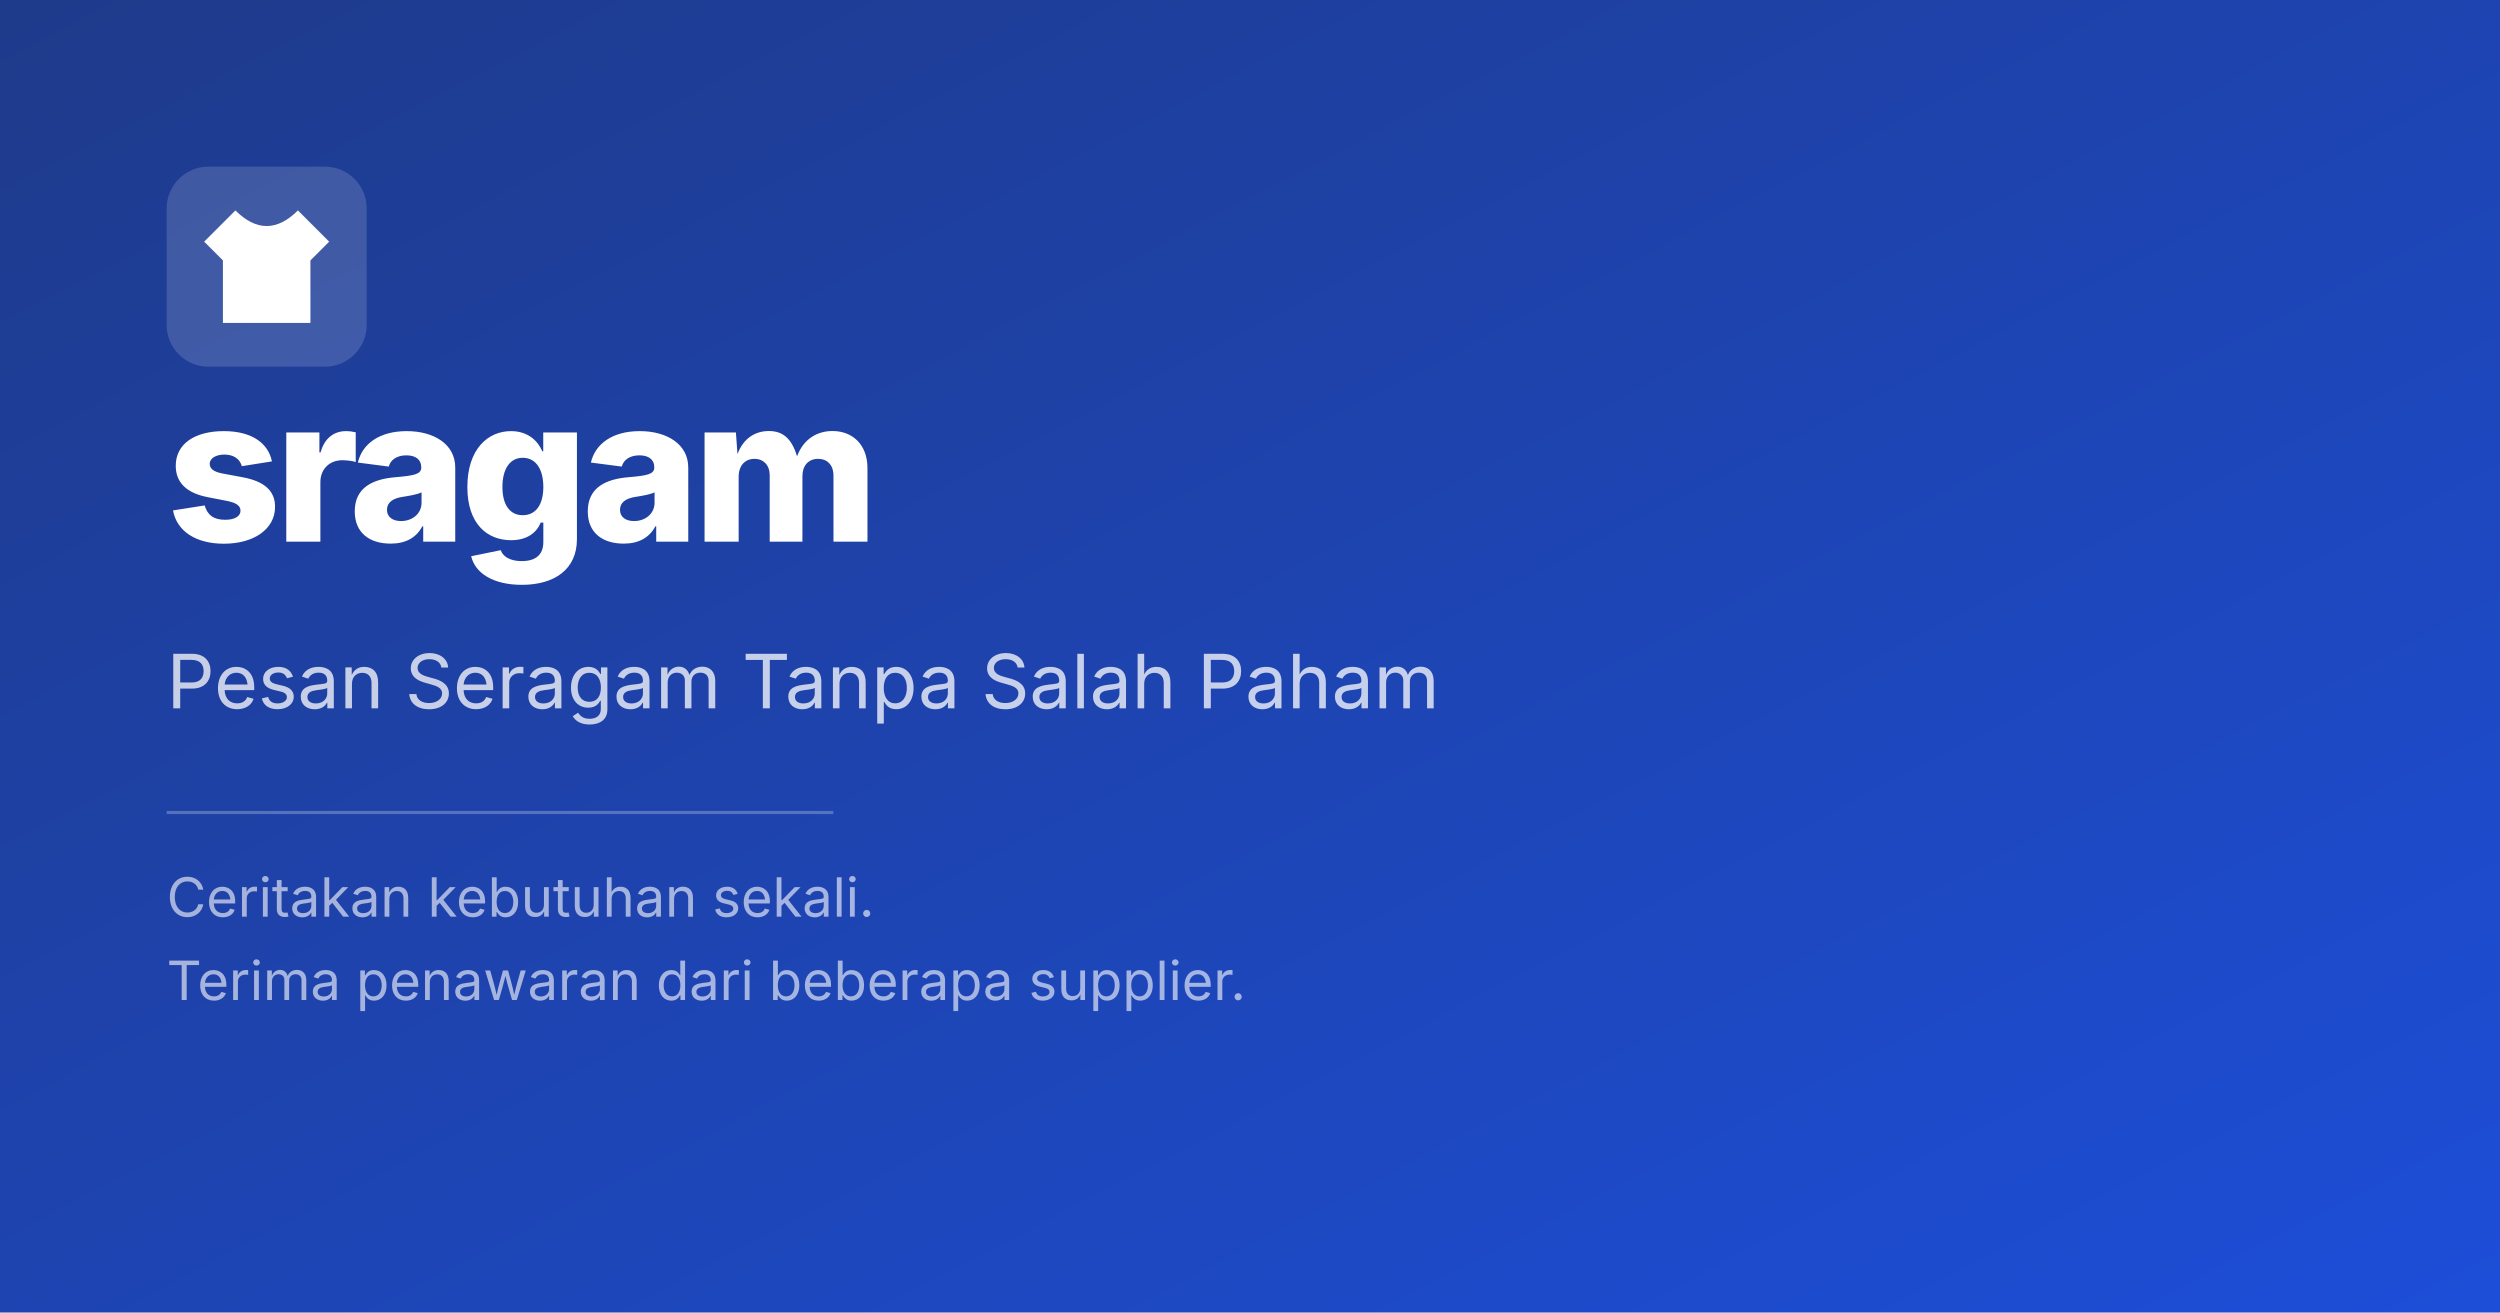
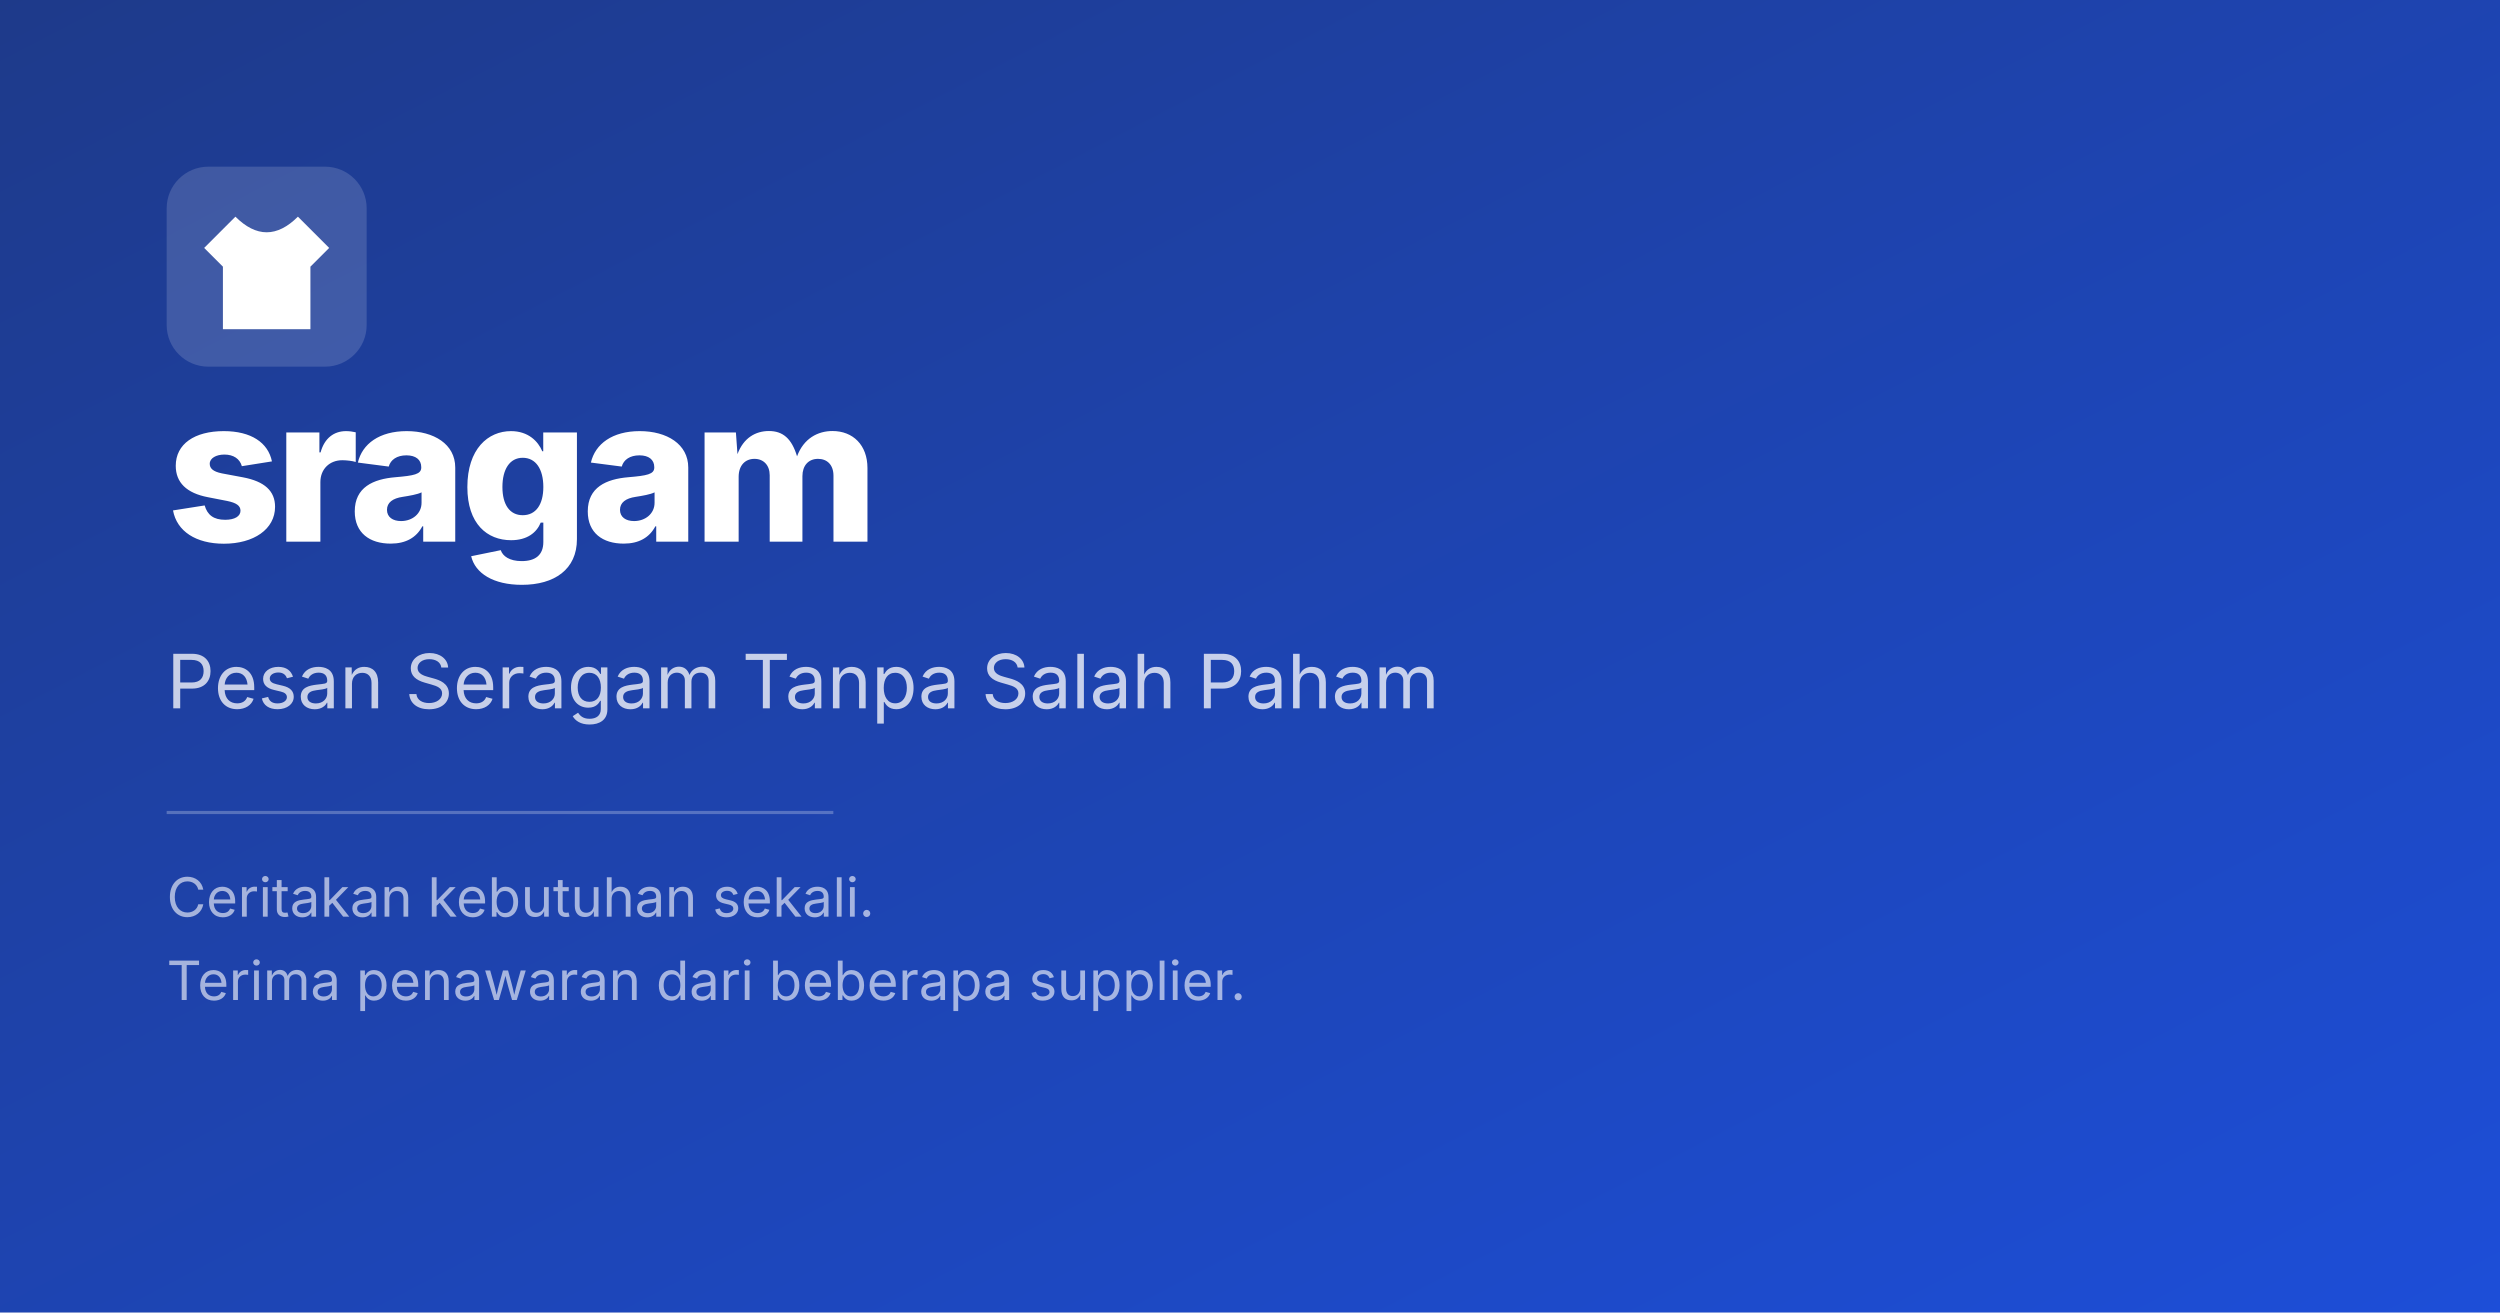
<svg xmlns="http://www.w3.org/2000/svg" viewBox="0 0 1200 630">
  <defs>
    <linearGradient id="bg" x1="0" y1="0" x2="1" y2="1" gradientUnits="objectBoundingBox">
      <stop offset="0%" stop-color="#1e3a8a" />
      <stop offset="100%" stop-color="#1d4ed8" />
    </linearGradient>
  </defs>
  <rect width="1200" height="630" fill="url(#bg)" />
  <g transform="translate(80, 80)">
    <rect width="96" height="96" rx="20" fill="white" fill-opacity="0.15" />
-     <g transform="translate(12, 15) scale(3)">
+     <g transform="translate(12, 18) scale(3)">
      <path d="M7 2 Q12 7 17 2 L22 7 L19 10 L19 20 L5 20 L5 10 L2 7 Z" fill="white" />
    </g>
  </g>
  <text x="80" y="260" font-family="system-ui, -apple-system, sans-serif" font-weight="800" fill="white" font-size="96" letter-spacing="-3">sragam</text>
  <text x="80" y="340" font-family="system-ui, -apple-system, sans-serif" font-weight="400" fill="white" fill-opacity="0.75" font-size="36">Pesan Seragam Tanpa Salah Paham</text>
  <line x1="80" y1="390" x2="400" y2="390" stroke="white" stroke-opacity="0.25" stroke-width="1.5" />
  <text x="80" y="440" font-family="system-ui, -apple-system, sans-serif" fill="white" fill-opacity="0.6" font-size="26">Ceritakan kebutuhan sekali.</text>
  <text x="80" y="480" font-family="system-ui, -apple-system, sans-serif" fill="white" fill-opacity="0.6" font-size="26">Terima penawaran dari beberapa supplier.</text>
</svg>
